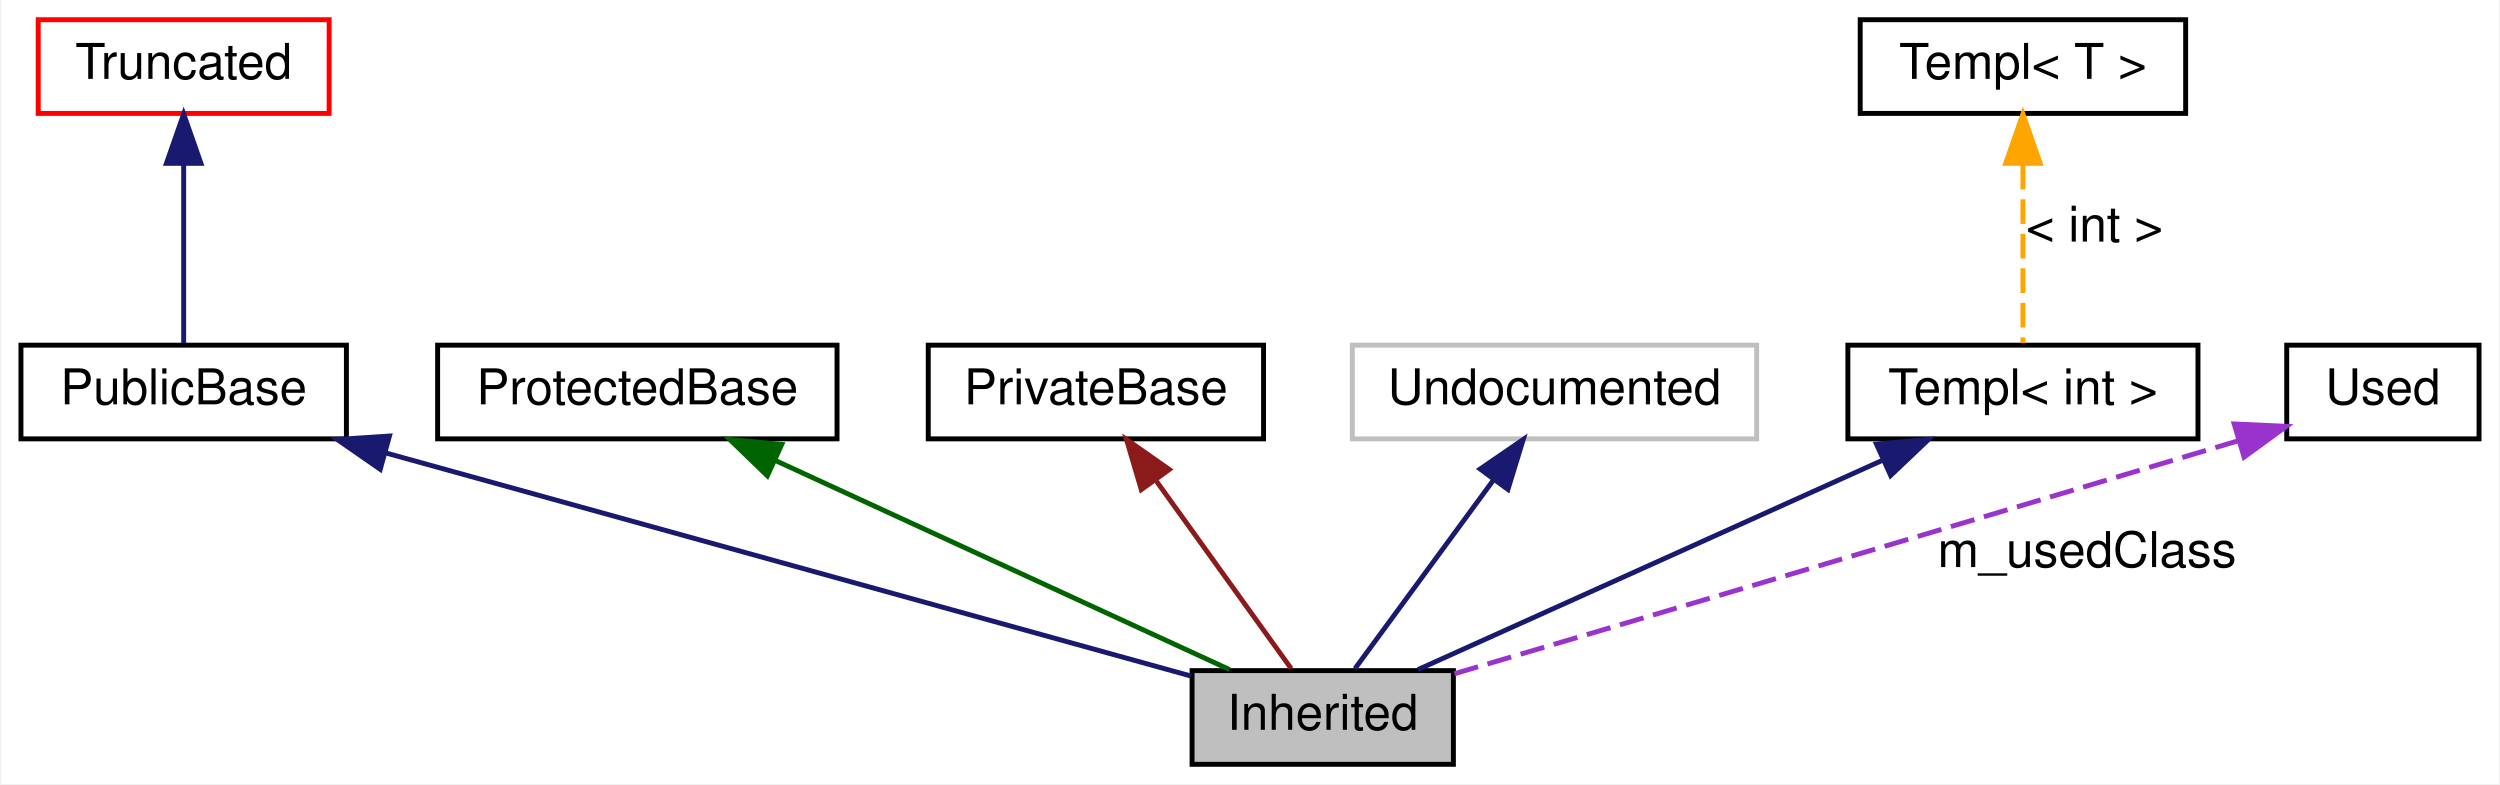
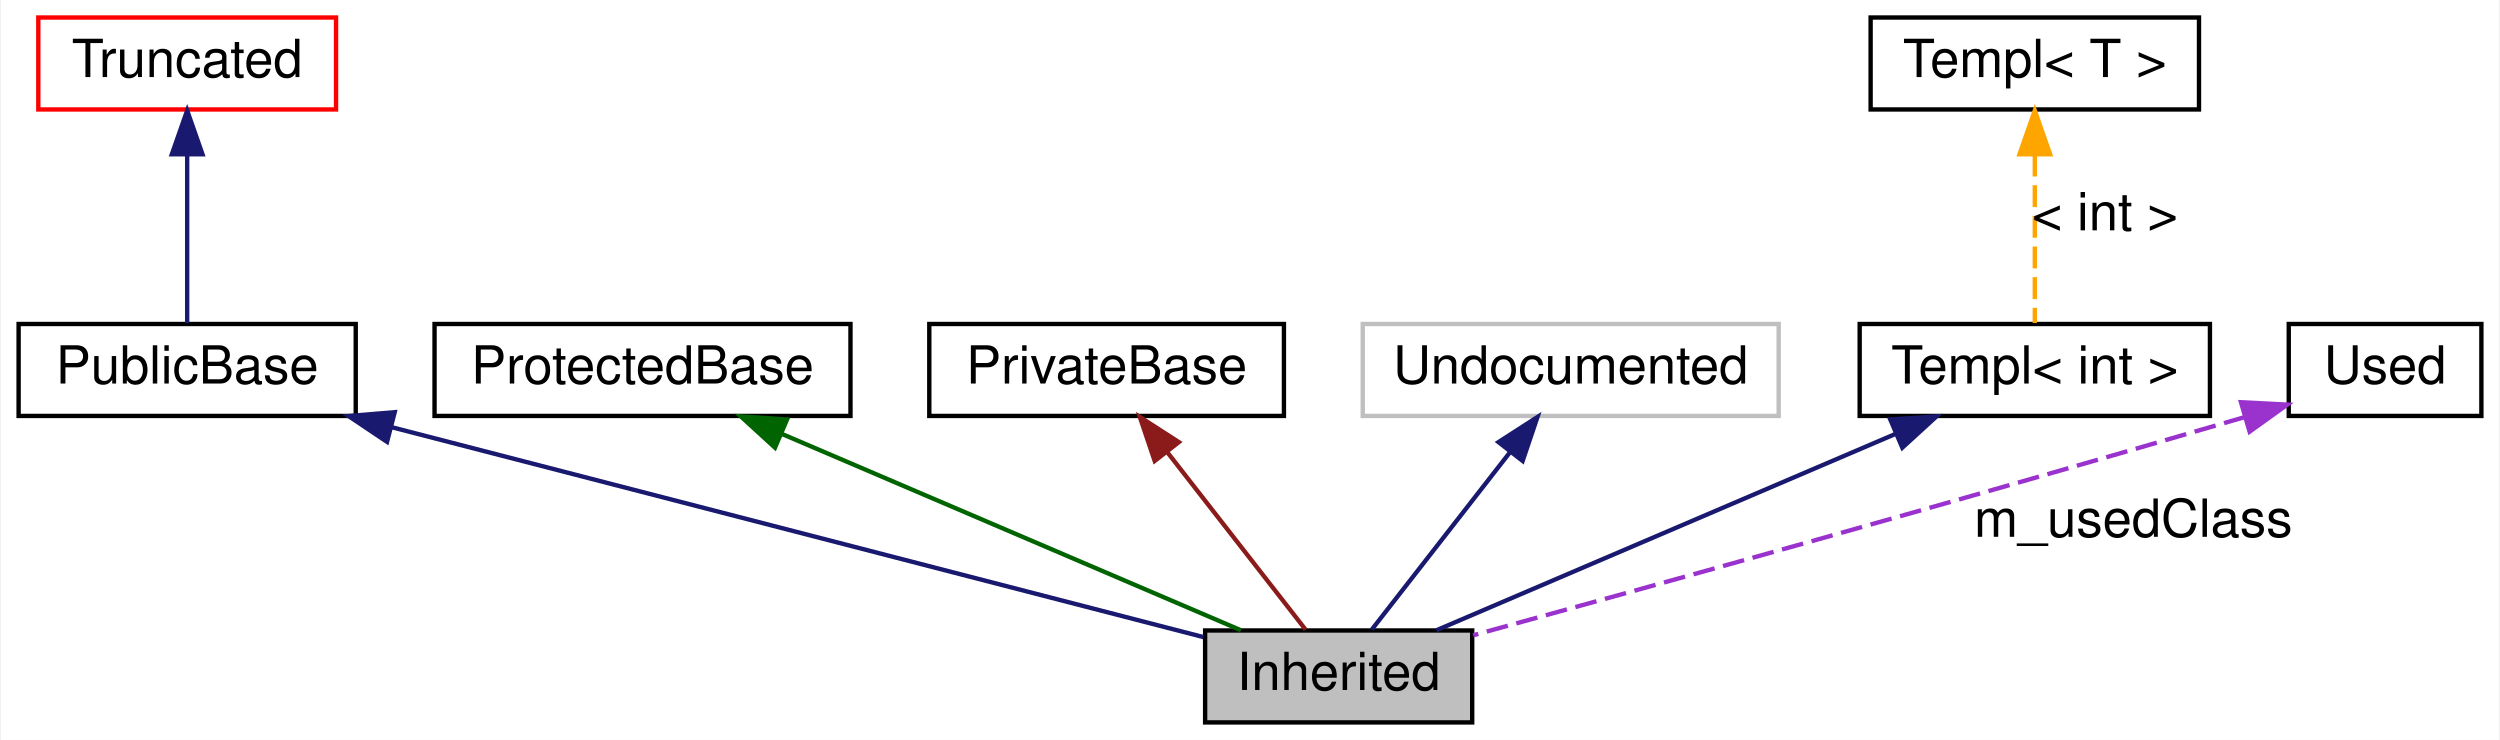
- <svg xmlns="http://www.w3.org/2000/svg" width="507pt" height="159pt" viewBox="0.00 0.00 506.50 159.00">
-   <g id="graph0" class="graph" transform="scale(1 1) rotate(0) translate(4 155)">
-     <polygon fill="white" stroke="transparent" points="-4,4 -4,-155 502.5,-155 502.5,4 -4,4" />
+ <svg xmlns="http://www.w3.org/2000/svg" width="571pt" height="169pt" viewBox="0.00 0.00 570.50 169.00">
+   <g id="graph0" class="graph" transform="scale(1 1) rotate(0) translate(4 165)">
+     <polygon fill="white" stroke="transparent" points="-4,4 -4,-165 566.5,-165 566.5,4 -4,4" />
    <g id="node1" class="node">
-       <polygon fill="#bfbfbf" stroke="black" points="290.5,-19 237.5,-19 237.5,0 290.5,0 290.5,-19" />
-       <text text-anchor="middle" x="264" y="-7" font-family="Helvetica,sans-Serif" font-size="10.00">Inherited</text>
+       <polygon fill="#bfbfbf" stroke="black" points="332,-21 271,-21 271,0 332,0 332,-21" />
+       <text text-anchor="middle" x="301.5" y="-7.4" font-family="Helvetica,sans-Serif" font-size="12.00">Inherited</text>
    </g>
    <g id="node2" class="node">
-       <polygon fill="none" stroke="black" points="66,-85 0,-85 0,-66 66,-66 66,-85" />
-       <text text-anchor="middle" x="33" y="-73" font-family="Helvetica,sans-Serif" font-size="10.00">PublicBase</text>
+       <polygon fill="none" stroke="black" points="77,-91 0,-91 0,-70 77,-70 77,-91" />
+       <text text-anchor="middle" x="38.5" y="-77.4" font-family="Helvetica,sans-Serif" font-size="12.00">PublicBase</text>
    </g>
    <g id="edge1" class="edge">
-       <path fill="none" stroke="midnightblue" d="M74.04,-63.13C121.19,-50.07 197.19,-29.01 237.27,-17.9" />
-       <polygon fill="midnightblue" stroke="midnightblue" points="72.86,-59.83 64.15,-65.87 74.73,-66.57 72.86,-59.83" />
+       <path fill="none" stroke="midnightblue" d="M85.27,-67.41C138.78,-53.57 224.9,-31.31 270.64,-19.48" />
+       <polygon fill="midnightblue" stroke="midnightblue" points="84.15,-64.08 75.35,-69.97 85.9,-70.86 84.15,-64.08" />
    </g>
    <g id="node3" class="node">
-       <polygon fill="none" stroke="red" points="62.5,-151 3.5,-151 3.5,-132 62.5,-132 62.5,-151" />
-       <text text-anchor="middle" x="33" y="-139" font-family="Helvetica,sans-Serif" font-size="10.00">Truncated</text>
+       <polygon fill="none" stroke="red" points="72.5,-161 4.5,-161 4.5,-140 72.5,-140 72.5,-161" />
+       <text text-anchor="middle" x="38.5" y="-147.4" font-family="Helvetica,sans-Serif" font-size="12.00">Truncated</text>
    </g>
    <g id="edge2" class="edge">
-       <path fill="none" stroke="midnightblue" d="M33,-121.58C33,-109.63 33,-94.72 33,-85.41" />
-       <polygon fill="midnightblue" stroke="midnightblue" points="29.5,-121.87 33,-131.87 36.5,-121.87 29.5,-121.87" />
+       <path fill="none" stroke="midnightblue" d="M38.5,-129.7C38.5,-117.05 38.5,-101.22 38.5,-91.22" />
+       <polygon fill="midnightblue" stroke="midnightblue" points="35,-129.76 38.5,-139.76 42,-129.76 35,-129.76" />
    </g>
    <g id="node4" class="node">
-       <polygon fill="none" stroke="black" points="165.5,-85 84.5,-85 84.5,-66 165.5,-66 165.5,-85" />
-       <text text-anchor="middle" x="125" y="-73" font-family="Helvetica,sans-Serif" font-size="10.00">ProtectedBase</text>
+       <polygon fill="none" stroke="black" points="190,-91 95,-91 95,-70 190,-70 190,-91" />
+       <text text-anchor="middle" x="142.5" y="-77.4" font-family="Helvetica,sans-Serif" font-size="12.00">ProtectedBase</text>
    </g>
    <g id="edge3" class="edge">
-       <path fill="none" stroke="darkgreen" d="M153.17,-61.53C180.57,-48.92 221.41,-30.11 245.11,-19.2" />
-       <polygon fill="darkgreen" stroke="darkgreen" points="151.37,-58.51 143.75,-65.87 154.29,-64.87 151.37,-58.51" />
+       <path fill="none" stroke="darkgreen" d="M174.45,-65.84C205.51,-52.55 251.88,-32.72 279.17,-21.05" />
+       <polygon fill="darkgreen" stroke="darkgreen" points="172.76,-62.75 164.94,-69.9 175.51,-69.19 172.76,-62.75" />
    </g>
    <g id="node5" class="node">
-       <polygon fill="none" stroke="black" points="252,-85 184,-85 184,-66 252,-66 252,-85" />
-       <text text-anchor="middle" x="218" y="-73" font-family="Helvetica,sans-Serif" font-size="10.00">PrivateBase</text>
+       <polygon fill="none" stroke="black" points="289,-91 208,-91 208,-70 289,-70 289,-91" />
+       <text text-anchor="middle" x="248.5" y="-77.4" font-family="Helvetica,sans-Serif" font-size="12.00">PrivateBase</text>
    </g>
    <g id="edge4" class="edge">
-       <path fill="none" stroke="#8b1a1a" d="M230.28,-57.41C239.08,-45.18 250.56,-29.2 257.6,-19.41" />
-       <polygon fill="#8b1a1a" stroke="#8b1a1a" points="227.2,-55.71 224.2,-65.87 232.88,-59.79 227.2,-55.71" />
+       <path fill="none" stroke="#8b1a1a" d="M262.46,-61.59C272.53,-48.67 285.74,-31.72 293.92,-21.22" />
+       <polygon fill="#8b1a1a" stroke="#8b1a1a" points="259.48,-59.72 256.09,-69.76 265,-64.02 259.48,-59.72" />
    </g>
    <g id="node6" class="node">
-       <polygon fill="none" stroke="#bfbfbf" points="352,-85 270,-85 270,-66 352,-66 352,-85" />
-       <text text-anchor="middle" x="311" y="-73" font-family="Helvetica,sans-Serif" font-size="10.00">Undocumented</text>
+       <polygon fill="none" stroke="#bfbfbf" points="402,-91 307,-91 307,-70 402,-70 402,-91" />
+       <text text-anchor="middle" x="354.5" y="-77.4" font-family="Helvetica,sans-Serif" font-size="12.00">Undocumented</text>
    </g>
    <g id="edge5" class="edge">
-       <path fill="none" stroke="midnightblue" d="M298.71,-57.77C289.7,-45.49 277.8,-29.3 270.54,-19.41" />
-       <polygon fill="midnightblue" stroke="midnightblue" points="295.92,-59.88 304.66,-65.87 301.56,-55.74 295.92,-59.88" />
+       <path fill="none" stroke="midnightblue" d="M340.54,-61.59C330.47,-48.67 317.26,-31.72 309.08,-21.22" />
+       <polygon fill="midnightblue" stroke="midnightblue" points="338,-64.02 346.91,-69.76 343.52,-59.72 338,-64.02" />
    </g>
    <g id="node7" class="node">
-       <polygon fill="none" stroke="black" points="441.5,-85 370.5,-85 370.5,-66 441.5,-66 441.5,-85" />
-       <text text-anchor="middle" x="406" y="-73" font-family="Helvetica,sans-Serif" font-size="10.00">Templ&lt; int &gt;</text>
+       <polygon fill="none" stroke="black" points="500.5,-91 420.5,-91 420.5,-70 500.5,-70 500.5,-91" />
+       <text text-anchor="middle" x="460.5" y="-77.4" font-family="Helvetica,sans-Serif" font-size="12.00">Templ&lt; int &gt;</text>
    </g>
    <g id="edge6" class="edge">
-       <path fill="none" stroke="midnightblue" d="M377.59,-61.69C349.6,-49.08 307.62,-30.16 283.3,-19.2" />
-       <polygon fill="midnightblue" stroke="midnightblue" points="376.29,-64.95 386.85,-65.87 379.17,-58.57 376.29,-64.95" />
+       <path fill="none" stroke="midnightblue" d="M428.55,-65.84C397.49,-52.55 351.12,-32.72 323.83,-21.05" />
+       <polygon fill="midnightblue" stroke="midnightblue" points="427.49,-69.19 438.06,-69.9 430.24,-62.75 427.49,-69.19" />
    </g>
    <g id="node8" class="node">
-       <polygon fill="none" stroke="black" points="439,-151 373,-151 373,-132 439,-132 439,-151" />
-       <text text-anchor="middle" x="406" y="-139" font-family="Helvetica,sans-Serif" font-size="10.00">Templ&lt; T &gt;</text>
+       <polygon fill="none" stroke="black" points="498,-161 423,-161 423,-140 498,-140 498,-161" />
+       <text text-anchor="middle" x="460.5" y="-147.4" font-family="Helvetica,sans-Serif" font-size="12.00">Templ&lt; T &gt;</text>
    </g>
    <g id="edge7" class="edge">
-       <path fill="none" stroke="orange" stroke-dasharray="5,2" d="M406,-121.58C406,-109.63 406,-94.72 406,-85.41" />
-       <polygon fill="orange" stroke="orange" points="402.5,-121.87 406,-131.87 409.5,-121.87 402.5,-121.87" />
-       <text text-anchor="middle" x="420.5" y="-106" font-family="Helvetica,sans-Serif" font-size="10.00">&lt; int &gt;</text>
+       <path fill="none" stroke="orange" stroke-dasharray="5,2" d="M460.5,-129.7C460.5,-117.05 460.5,-101.22 460.5,-91.22" />
+       <polygon fill="orange" stroke="orange" points="457,-129.76 460.5,-139.76 464,-129.76 457,-129.76" />
+       <text text-anchor="middle" x="476.5" y="-112.4" font-family="Helvetica,sans-Serif" font-size="12.00">&lt; int &gt;</text>
    </g>
    <g id="node9" class="node">
-       <polygon fill="none" stroke="black" points="498.5,-85 459.5,-85 459.5,-66 498.5,-66 498.5,-85" />
-       <text text-anchor="middle" x="479" y="-73" font-family="Helvetica,sans-Serif" font-size="10.00">Used</text>
+       <polygon fill="none" stroke="black" points="562.5,-91 518.5,-91 518.5,-70 562.5,-70 562.5,-91" />
+       <text text-anchor="middle" x="540.5" y="-77.4" font-family="Helvetica,sans-Serif" font-size="12.00">Used</text>
    </g>
    <g id="edge8" class="edge">
-       <path fill="none" stroke="#9a32cd" stroke-dasharray="5,2" d="M449.82,-65.66C387.45,-46.95 325.16,-28.53 290.65,-18.35" />
-       <polygon fill="#9a32cd" stroke="#9a32cd" points="448.84,-69.02 459.42,-68.54 450.85,-62.31 448.84,-69.02" />
-       <text text-anchor="middle" x="419" y="-40" font-family="Helvetica,sans-Serif" font-size="10.00">m_usedClass</text>
+       <path fill="none" stroke="#9a32cd" stroke-dasharray="5,2" d="M508.52,-69.76C440.13,-49.73 371.04,-30.57 332.23,-19.9" />
+       <polygon fill="#9a32cd" stroke="#9a32cd" points="507.59,-73.13 518.17,-72.59 509.56,-66.41 507.59,-73.13" />
+       <text text-anchor="middle" x="483" y="-42.4" font-family="Helvetica,sans-Serif" font-size="12.00">m_usedClass</text>
    </g>
  </g>
</svg>
